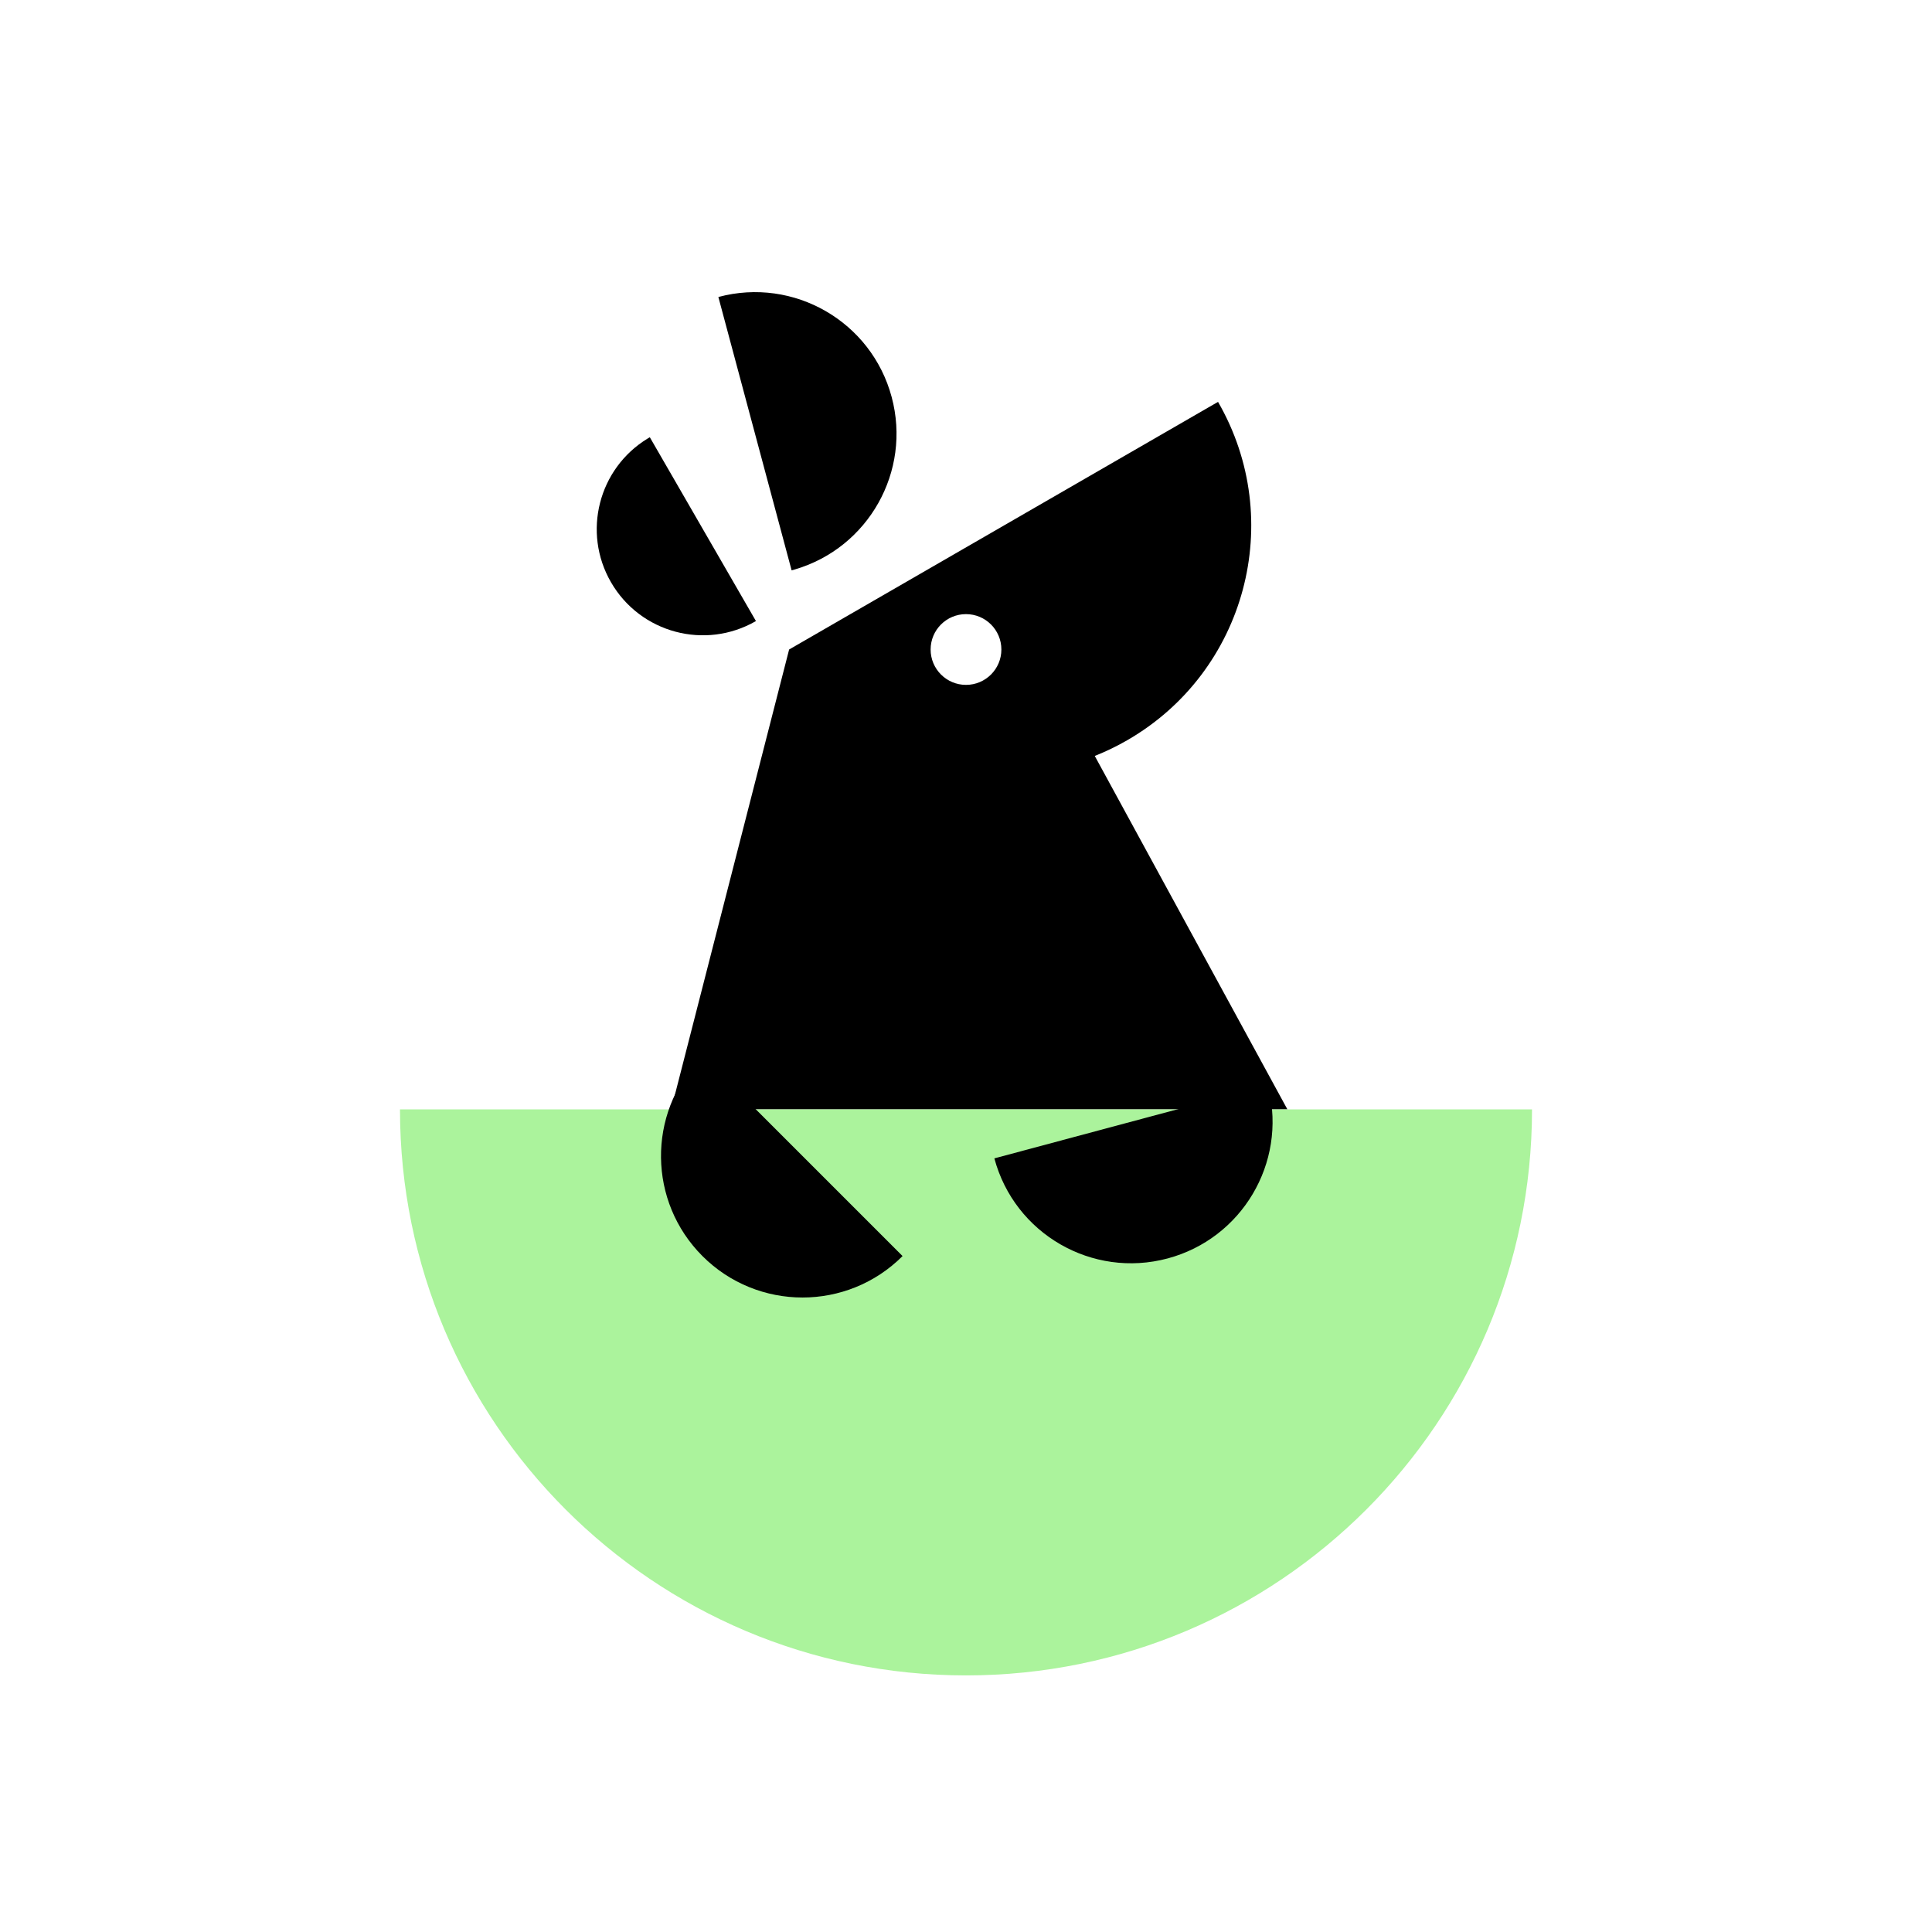
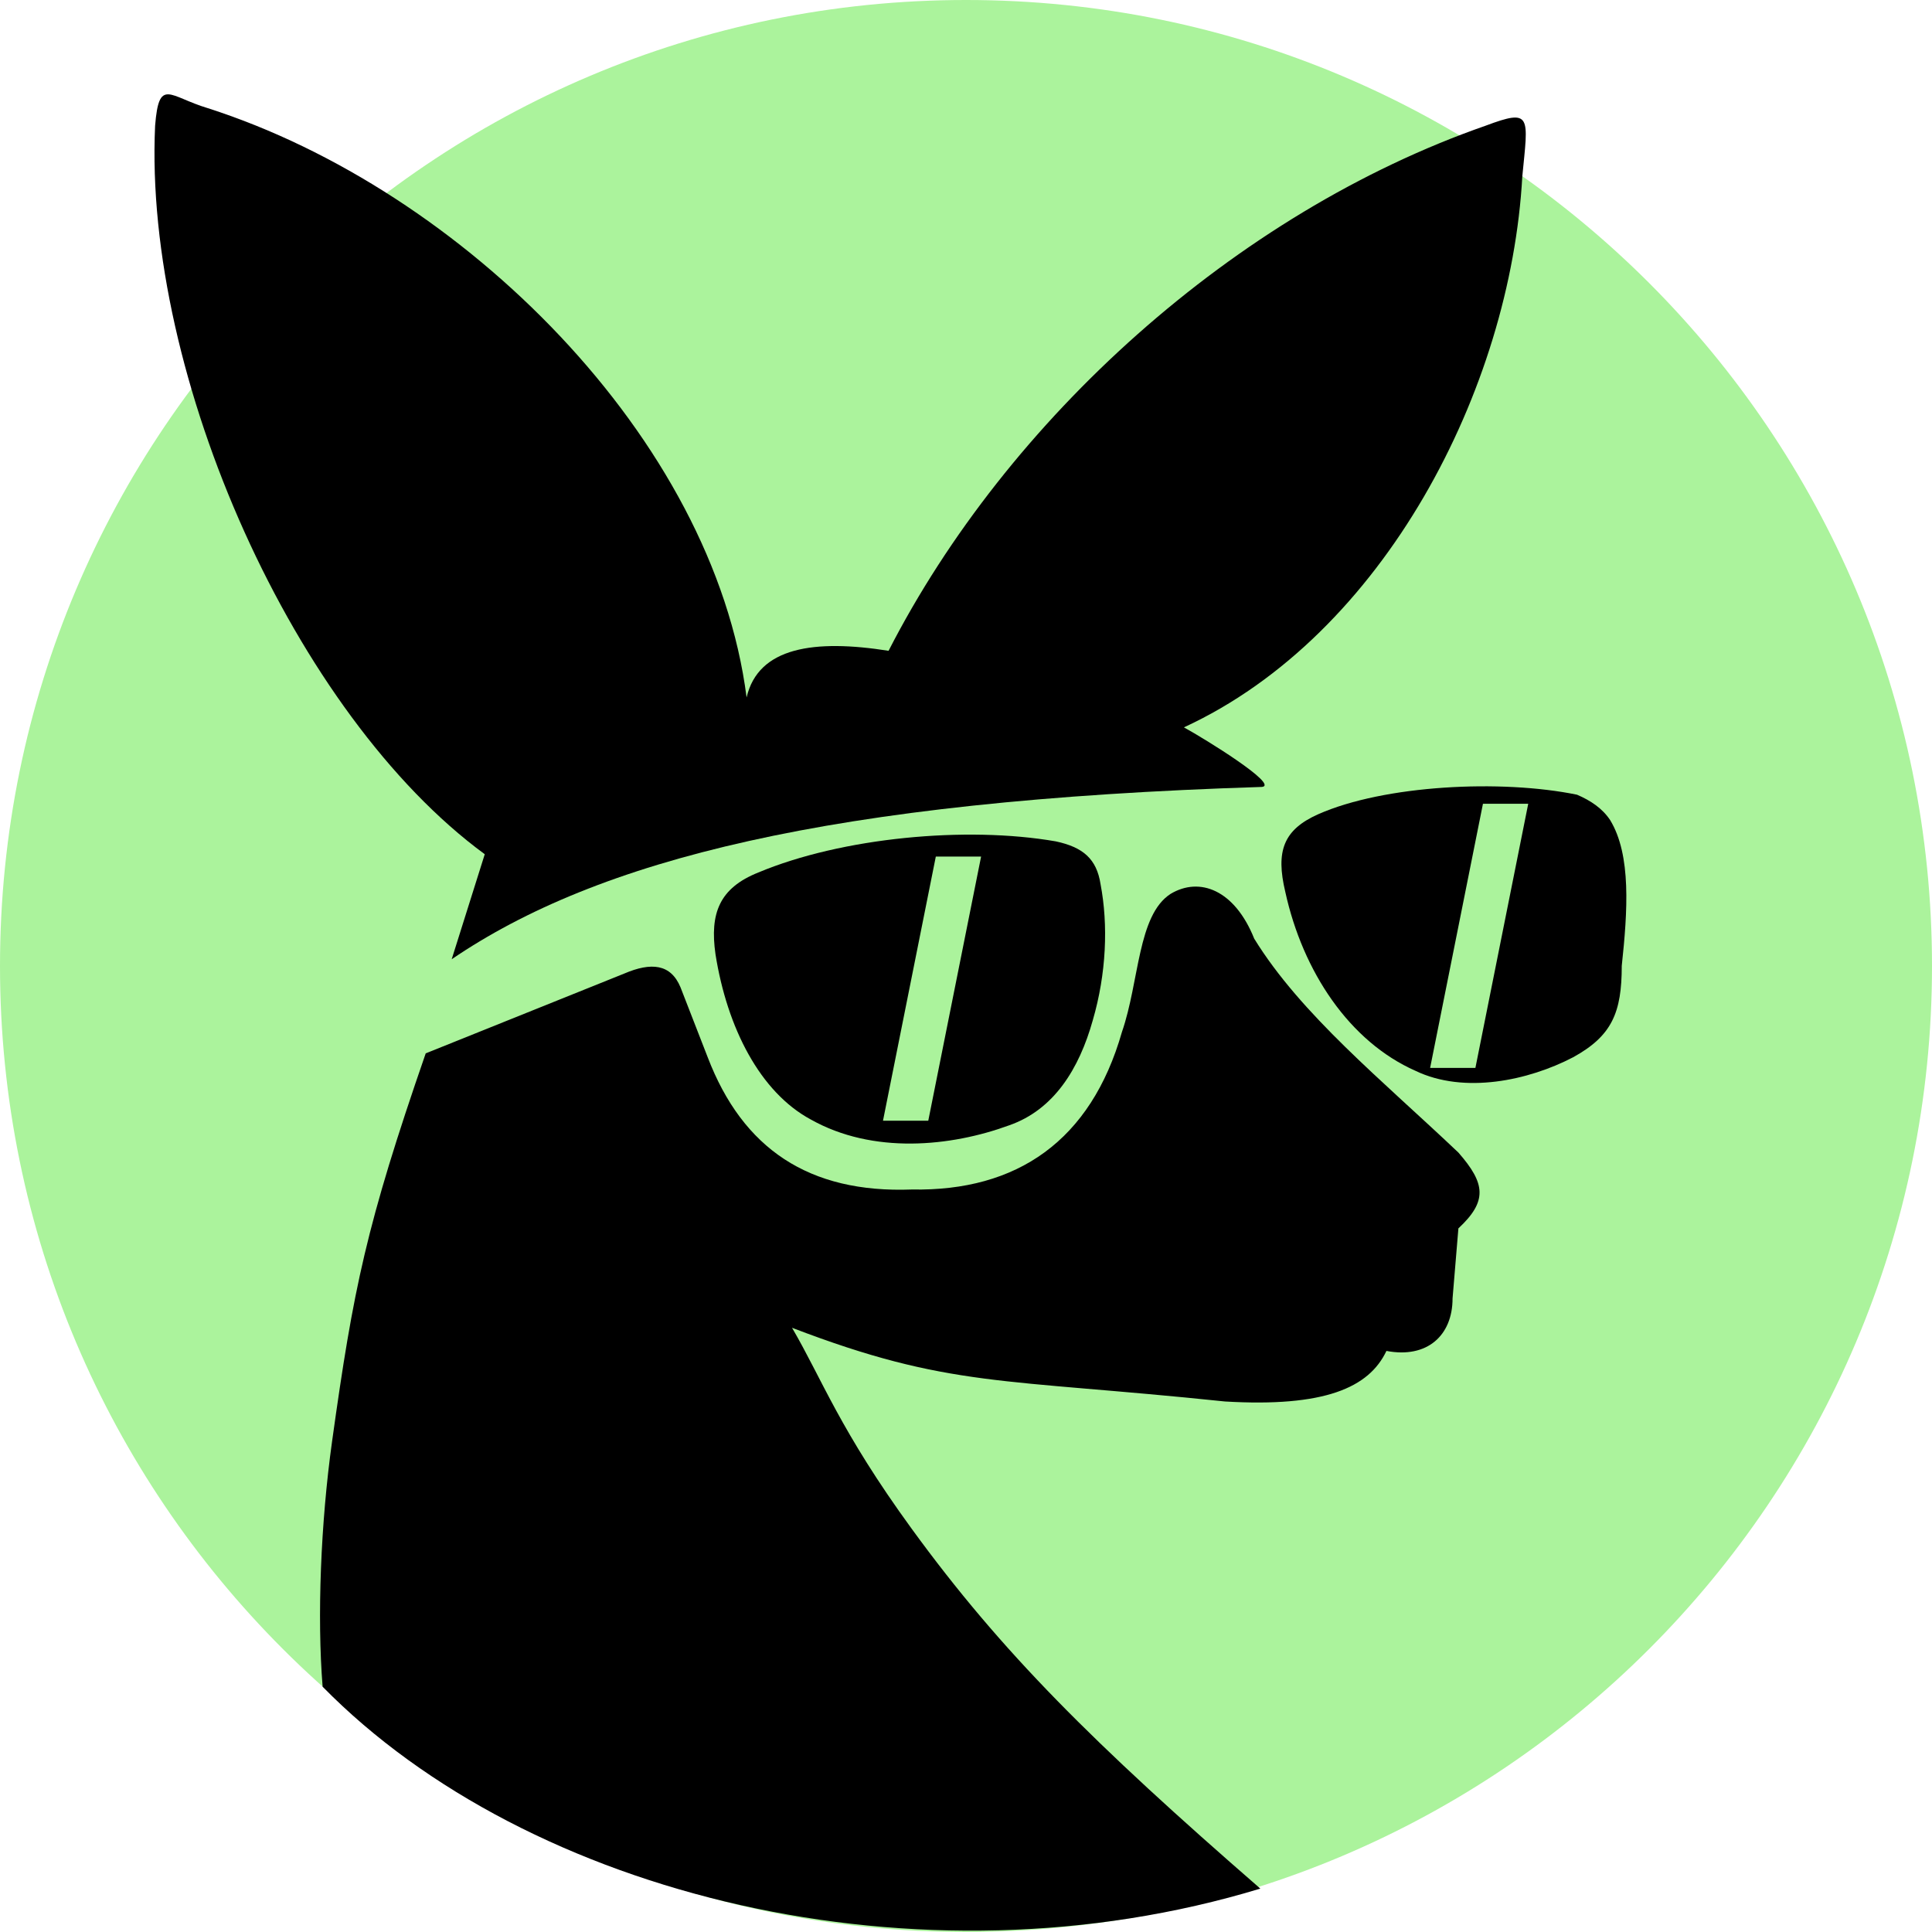
- <svg xmlns="http://www.w3.org/2000/svg" width="512" height="512" viewBox="0 0 512 512" fill="none">
-   <path d="M200.333 164.588C186.881 172.355 169.68 167.746 161.914 154.294C154.269 141.052 158.615 124.178 171.584 116.246L172.208 115.874L200.333 164.588Z" fill="black" />
-   <path d="M190.374 78.706C210.379 73.345 230.942 85.217 236.302 105.222C241.579 124.915 230.157 145.147 210.717 150.887L209.786 151.15L190.374 78.706Z" fill="black" />
-   <path d="M322.791 106.5C340.913 137.888 330.158 178.023 298.77 196.145C295.952 197.773 293.061 199.165 290.124 200.333L341.176 294H177.865L209.125 172.125L322.791 106.5ZM256 162.75C250.822 162.75 246.625 166.947 246.625 172.125C246.625 177.302 250.822 181.5 256 181.5C261.177 181.5 265.375 177.302 265.375 172.125C265.375 166.947 261.177 162.75 256 162.75Z" fill="black" />
-   <path d="M406 294C406 376.842 338.843 444 256 444C173.157 444 106 376.842 106 294H406Z" fill="#ABF39C" />
-   <path d="M263.516 306.98C268.876 326.985 289.439 338.857 309.444 333.497C329.136 328.22 340.947 308.213 336.198 288.507L335.96 287.569L263.516 306.98Z" fill="black" />
-   <path d="M239.188 332.871C224.543 347.516 200.8 347.516 186.155 332.871C171.739 318.455 171.514 295.223 185.48 280.532L186.155 279.838L239.188 332.871Z" fill="black" />
+ <svg xmlns="http://www.w3.org/2000/svg" width="256" height="256" viewBox="0 0 256 256" fill="none">
+   <circle cx="128" cy="128" r="128" transform="matrix(-1 0 0 1 256 0)" fill="#ABF39C" />
+   <path d="M156.874 96.38C183.417 84.139 200.167 51.471 201.713 23.382C202.486 15.393 203.037 14.337 196.852 16.656C163.61 28.252 133.459 55.568 117.74 86.234C107.948 84.688 100.474 85.718 98.928 92.418C94.547 58.145 61.305 25.16 27.547 14.337C22.393 12.791 21.069 10.214 20.553 16.656C19.007 49.899 39.107 94.763 64.233 113.189L59.852 127.104C79.179 113.962 109.751 106.076 167.217 104.272C169.537 104.015 159.709 97.926 156.874 96.38Z" fill="black" />
+   <path fill-rule="evenodd" clip-rule="evenodd" d="M166.187 124.373C163.61 117.93 158.971 116.127 155.106 118.446C150.725 121.28 150.983 130.042 148.663 136.742C144.54 151.173 134.748 157.873 120.832 157.615C107.174 158.131 98.413 152.204 93.774 140.092L90.167 130.815C88.878 127.723 86.301 127.465 82.694 129.011L56.409 139.577C48.513 162.409 46.836 170.673 44 191C42.5 201.75 42 214.25 42.75 223.5C70 251.25 121.75 264 167 250.25C144.802 230.949 132.69 218.893 120.832 202.609C111.262 189.466 108.943 182.766 104.949 175.938C125.822 183.926 132.686 182.612 162.321 185.704C175.464 186.477 181.391 183.9 183.71 179.004C189.121 180.035 192.472 176.943 192.472 172.046L193.245 162.769C197.11 159.162 196.852 156.842 193.245 152.719C183.194 143.184 172.371 134.423 166.187 124.373Z" fill="black" />
+   <path d="M208.964 105.303C198.914 103.242 183.452 104.015 174.691 107.88C170.052 109.942 169.021 112.776 170.31 118.188C172.629 128.753 178.814 138.031 187.575 141.896C194.018 144.988 202.522 143.185 208.448 140.092C213.602 137.258 214.891 134.165 214.891 127.981C215.664 120.766 216.179 113.292 213.345 108.654C212.314 107.108 210.768 106.076 208.964 105.303ZM195.499 141.5H189.499L196.499 106.5H202.499L195.499 141.5Z" fill="black" />
+   <path d="M139.902 111.487C128.048 109.426 111.556 110.973 100.475 115.612C95.321 117.673 94.032 121.023 94.805 126.435C96.351 136.227 100.732 144.73 107.432 148.338C115.678 152.977 125.986 151.946 133.717 149.112C139.644 147.05 142.994 141.638 144.798 135.195C146.602 129.011 146.859 122.569 145.829 117.157C145.313 113.807 143.51 112.261 139.902 111.487ZM123.001 148.5H117.001L124.001 113.5H130.001L123.001 148.5Z" fill="black" />
</svg>
